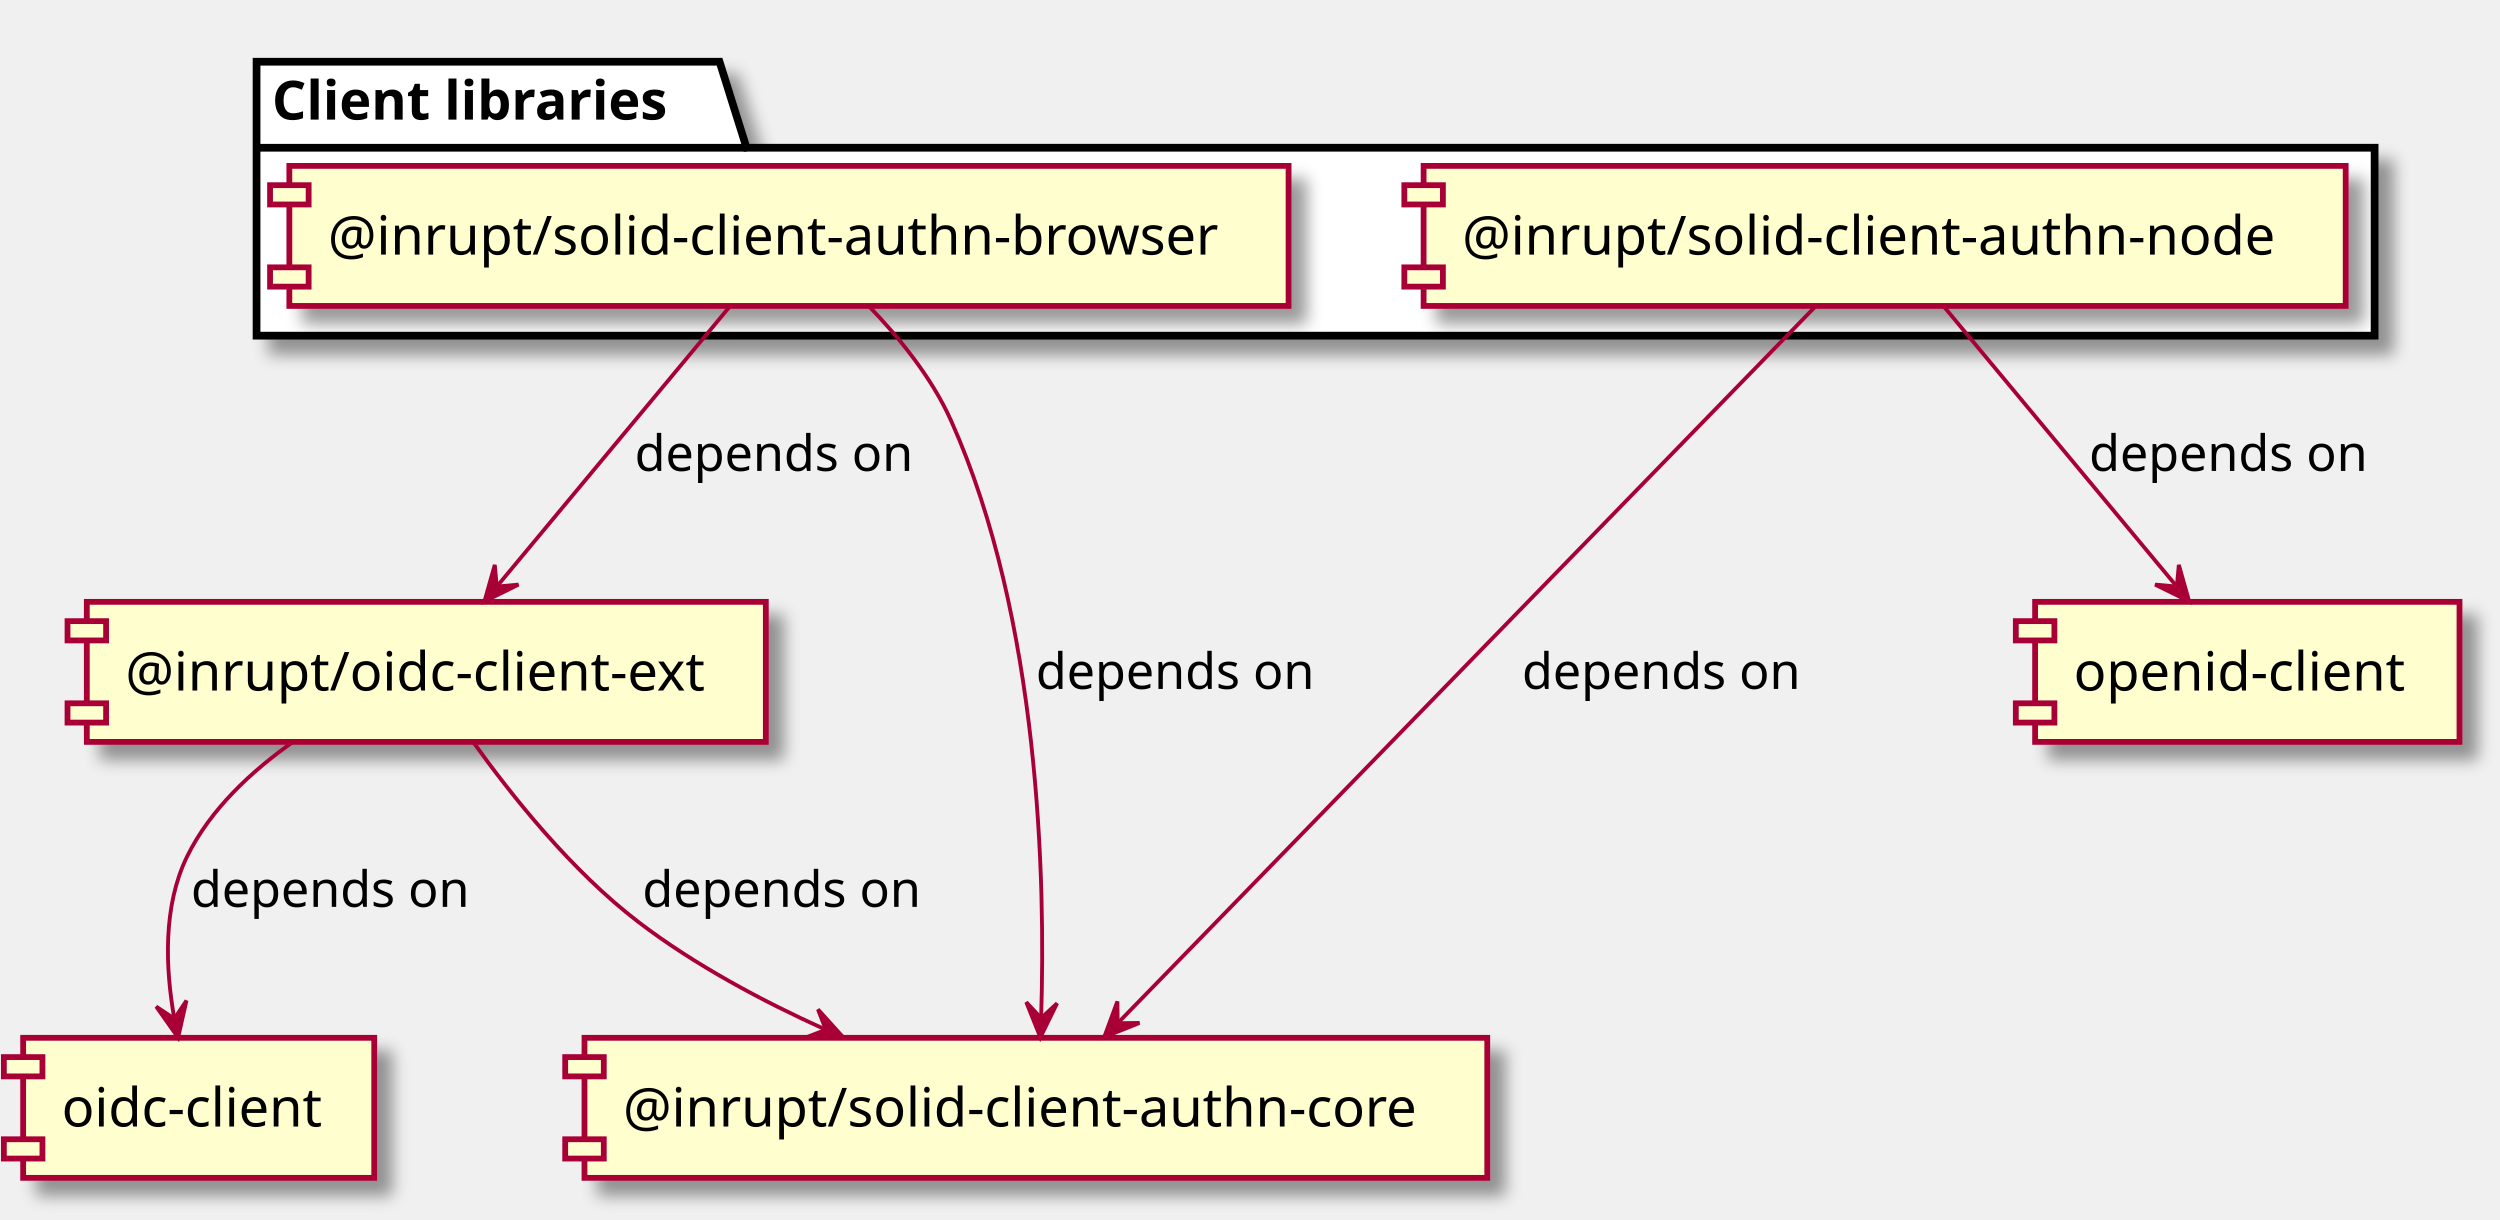
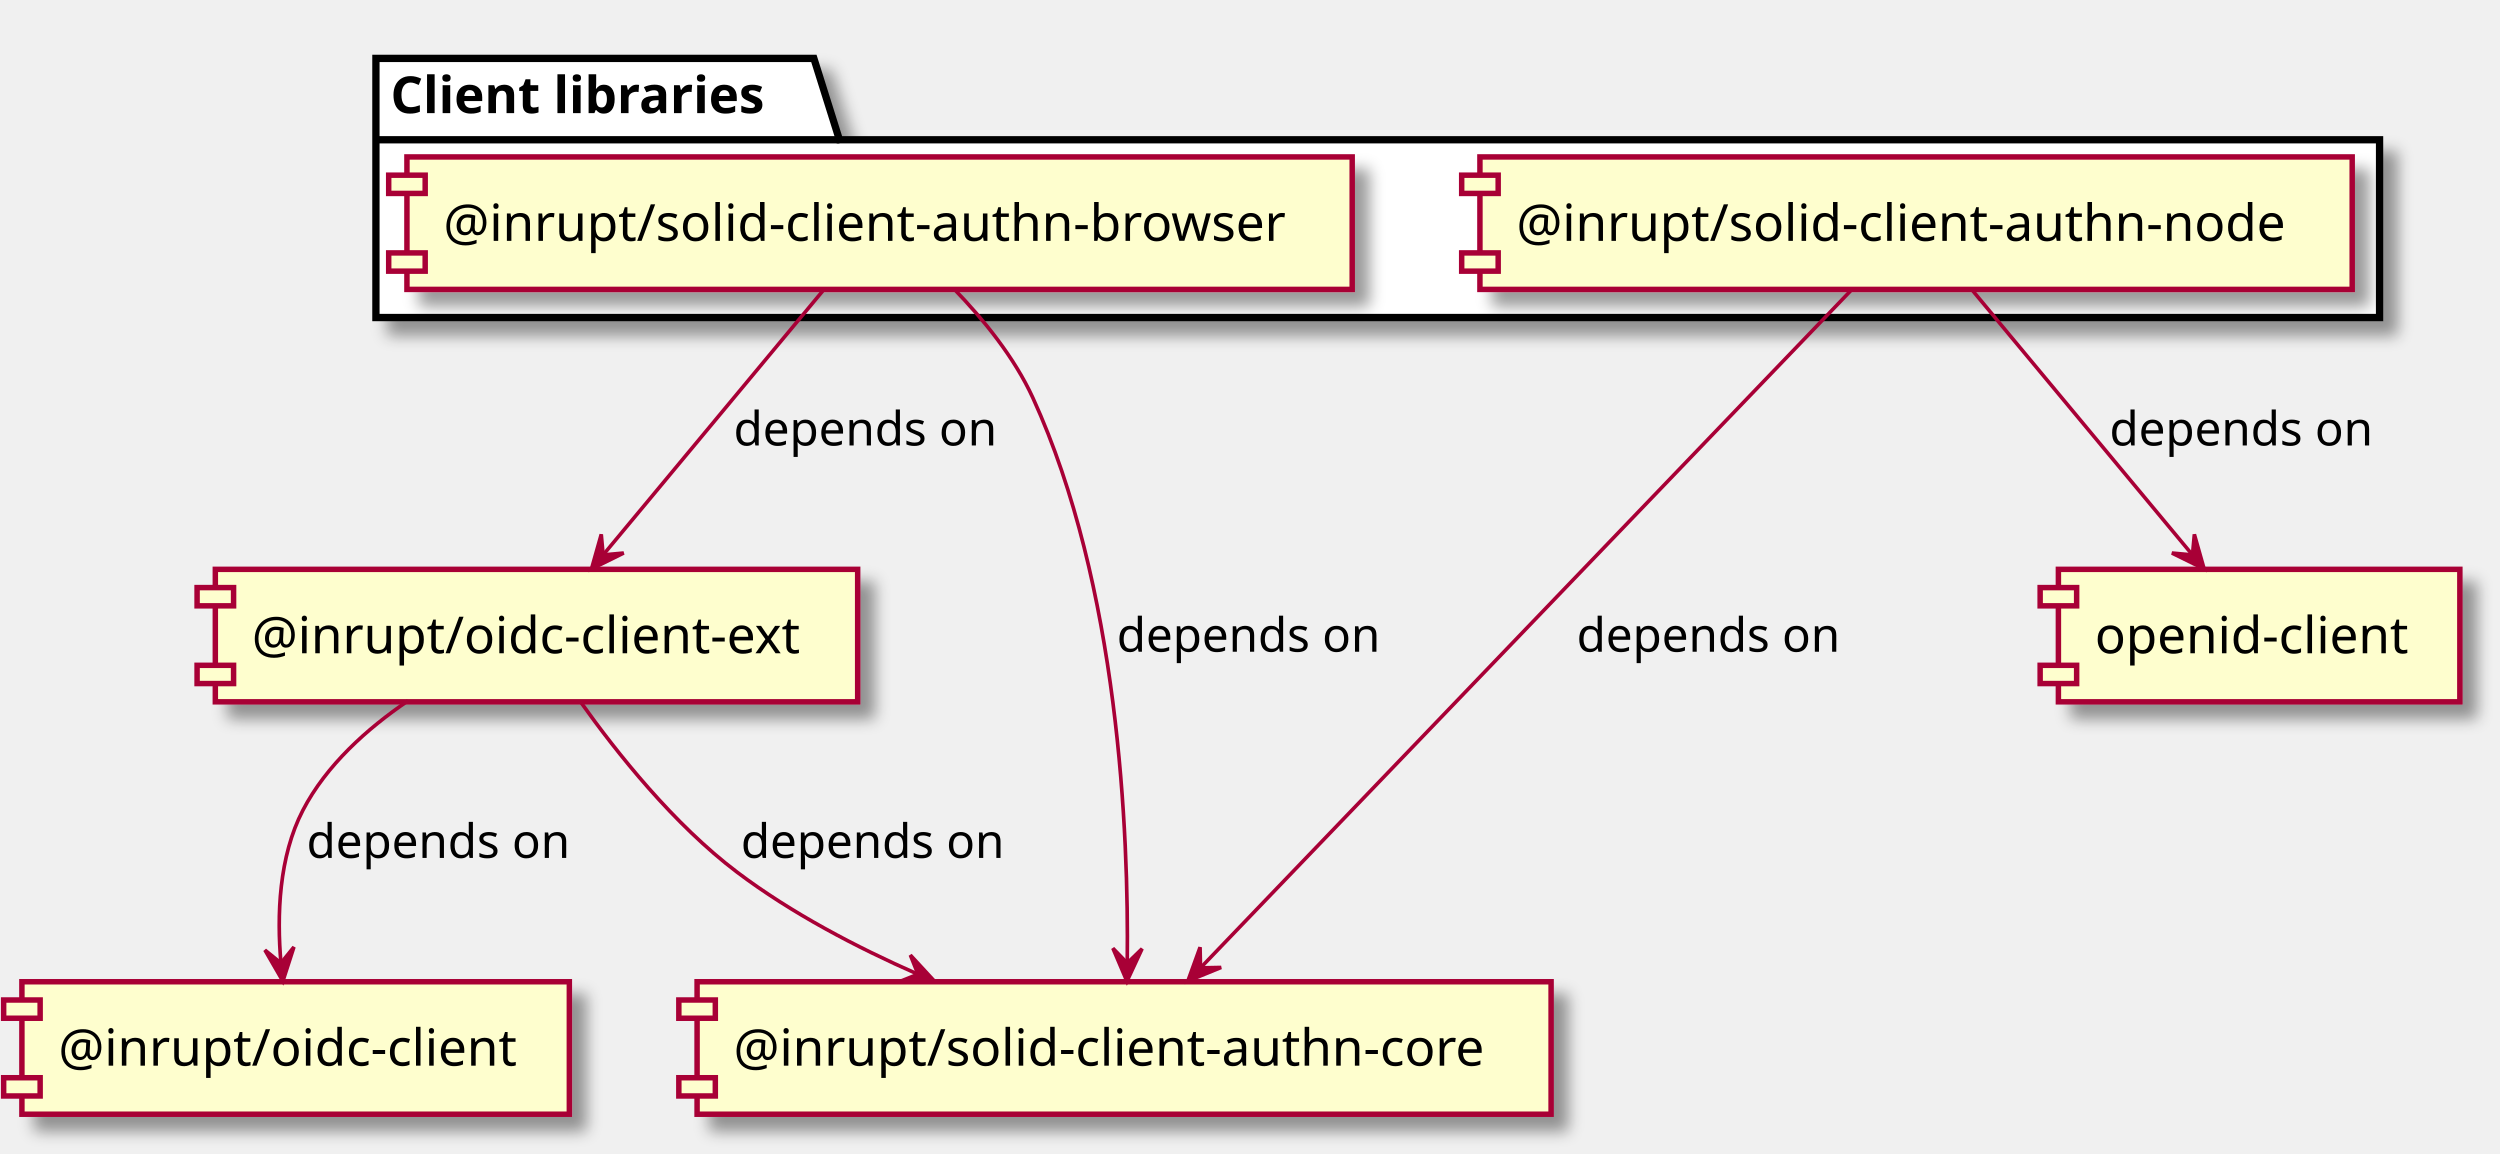
- <svg xmlns="http://www.w3.org/2000/svg" contentScriptType="application/ecmascript" contentStyleType="text/css" height="316px" preserveAspectRatio="none" style="width:648px;height:316px;" version="1.1" viewBox="0 0 648 316" width="648px" zoomAndPan="magnify">
+ <svg xmlns="http://www.w3.org/2000/svg" contentScriptType="application/ecmascript" contentStyleType="text/css" height="316px" preserveAspectRatio="none" style="width:685px;height:316px;" version="1.1" viewBox="0 0 685 316" width="685px" zoomAndPan="magnify">
  <defs>
-     <filter height="300%" id="f6ywit6eybx98" width="300%" x="-1" y="-1">
+     <filter height="300%" id="f1oc3mvz4cpnj" width="300%" x="-1" y="-1">
      <feGaussianBlur result="blurOut" stdDeviation="2.0" />
      <feColorMatrix in="blurOut" result="blurOut2" type="matrix" values="0 0 0 0 0 0 0 0 0 0 0 0 0 0 0 0 0 0 .4 0" />
      <feOffset dx="4.0" dy="4.0" in="blurOut2" result="blurOut3" />
      <feBlend in="SourceGraphic" in2="blurOut3" mode="normal" />
    </filter>
  </defs>
  <g>
-     <polygon fill="#FFFFFF" filter="url(#f6ywit6eybx98)" points="66.5,16,186.5,16,193.5,38.297,615.5,38.297,615.5,87,66.5,87,66.5,16" style="stroke: #000000; stroke-width: 2.0;" />
-     <line style="stroke: #000000; stroke-width: 2.0;" x1="66.5" x2="193.5" y1="38.297" y2="38.297" />
-     <text fill="#000000" font-family="sans-serif" font-size="14" font-weight="bold" lengthAdjust="spacingAndGlyphs" textLength="114" x="70.5" y="30.995">Client libraries</text>
-     <rect fill="#FEFECE" filter="url(#f6ywit6eybx98)" height="36.297" style="stroke: #A80036; stroke-width: 1.5;" width="259" x="75" y="43" />
-     <rect fill="#FEFECE" height="5" style="stroke: #A80036; stroke-width: 1.5;" width="10" x="70" y="48" />
-     <rect fill="#FEFECE" height="5" style="stroke: #A80036; stroke-width: 1.5;" width="10" x="70" y="69.297" />
-     <text fill="#000000" font-family="sans-serif" font-size="14" lengthAdjust="spacingAndGlyphs" textLength="239" x="85" y="65.995">@inrupt/solid-client-authn-browser</text>
-     <rect fill="#FEFECE" filter="url(#f6ywit6eybx98)" height="36.297" style="stroke: #A80036; stroke-width: 1.5;" width="239" x="369" y="43" />
-     <rect fill="#FEFECE" height="5" style="stroke: #A80036; stroke-width: 1.5;" width="10" x="364" y="48" />
-     <rect fill="#FEFECE" height="5" style="stroke: #A80036; stroke-width: 1.5;" width="10" x="364" y="69.297" />
-     <text fill="#000000" font-family="sans-serif" font-size="14" lengthAdjust="spacingAndGlyphs" textLength="219" x="379" y="65.995">@inrupt/solid-client-authn-node</text>
-     <rect fill="#FEFECE" filter="url(#f6ywit6eybx98)" height="36.297" style="stroke: #A80036; stroke-width: 1.5;" width="176" x="22.5" y="156" />
-     <rect fill="#FEFECE" height="5" style="stroke: #A80036; stroke-width: 1.5;" width="10" x="17.5" y="161" />
-     <rect fill="#FEFECE" height="5" style="stroke: #A80036; stroke-width: 1.5;" width="10" x="17.5" y="182.297" />
-     <text fill="#000000" font-family="sans-serif" font-size="14" lengthAdjust="spacingAndGlyphs" textLength="156" x="32.5" y="178.995">@inrupt/oidc-client-ext</text>
-     <rect fill="#FEFECE" filter="url(#f6ywit6eybx98)" height="36.297" style="stroke: #A80036; stroke-width: 1.5;" width="91" x="6" y="269" />
+     <polygon fill="#FFFFFF" filter="url(#f1oc3mvz4cpnj)" points="103,16,223,16,230,38.297,652,38.297,652,87,103,87,103,16" style="stroke: #000000; stroke-width: 2.0;" />
+     <line style="stroke: #000000; stroke-width: 2.0;" x1="103" x2="230" y1="38.297" y2="38.297" />
+     <text fill="#000000" font-family="sans-serif" font-size="14" font-weight="bold" lengthAdjust="spacingAndGlyphs" textLength="114" x="107" y="30.995">Client libraries</text>
+     <rect fill="#FEFECE" filter="url(#f1oc3mvz4cpnj)" height="36.297" style="stroke: #A80036; stroke-width: 1.5;" width="259" x="111.5" y="43" />
+     <rect fill="#FEFECE" height="5" style="stroke: #A80036; stroke-width: 1.5;" width="10" x="106.5" y="48" />
+     <rect fill="#FEFECE" height="5" style="stroke: #A80036; stroke-width: 1.5;" width="10" x="106.5" y="69.297" />
+     <text fill="#000000" font-family="sans-serif" font-size="14" lengthAdjust="spacingAndGlyphs" textLength="239" x="121.5" y="65.995">@inrupt/solid-client-authn-browser</text>
+     <rect fill="#FEFECE" filter="url(#f1oc3mvz4cpnj)" height="36.297" style="stroke: #A80036; stroke-width: 1.5;" width="239" x="405.5" y="43" />
+     <rect fill="#FEFECE" height="5" style="stroke: #A80036; stroke-width: 1.5;" width="10" x="400.5" y="48" />
+     <rect fill="#FEFECE" height="5" style="stroke: #A80036; stroke-width: 1.5;" width="10" x="400.5" y="69.297" />
+     <text fill="#000000" font-family="sans-serif" font-size="14" lengthAdjust="spacingAndGlyphs" textLength="219" x="415.5" y="65.995">@inrupt/solid-client-authn-node</text>
+     <rect fill="#FEFECE" filter="url(#f1oc3mvz4cpnj)" height="36.297" style="stroke: #A80036; stroke-width: 1.5;" width="176" x="59" y="156" />
+     <rect fill="#FEFECE" height="5" style="stroke: #A80036; stroke-width: 1.5;" width="10" x="54" y="161" />
+     <rect fill="#FEFECE" height="5" style="stroke: #A80036; stroke-width: 1.5;" width="10" x="54" y="182.297" />
+     <text fill="#000000" font-family="sans-serif" font-size="14" lengthAdjust="spacingAndGlyphs" textLength="156" x="69" y="178.995">@inrupt/oidc-client-ext</text>
+     <rect fill="#FEFECE" filter="url(#f1oc3mvz4cpnj)" height="36.297" style="stroke: #A80036; stroke-width: 1.5;" width="150" x="6" y="269" />
    <rect fill="#FEFECE" height="5" style="stroke: #A80036; stroke-width: 1.5;" width="10" x="1" y="274" />
    <rect fill="#FEFECE" height="5" style="stroke: #A80036; stroke-width: 1.5;" width="10" x="1" y="295.297" />
-     <text fill="#000000" font-family="sans-serif" font-size="14" lengthAdjust="spacingAndGlyphs" textLength="71" x="16" y="291.995">oidc-client</text>
-     <rect fill="#FEFECE" filter="url(#f6ywit6eybx98)" height="36.297" style="stroke: #A80036; stroke-width: 1.5;" width="234" x="151.5" y="269" />
-     <rect fill="#FEFECE" height="5" style="stroke: #A80036; stroke-width: 1.5;" width="10" x="146.5" y="274" />
-     <rect fill="#FEFECE" height="5" style="stroke: #A80036; stroke-width: 1.5;" width="10" x="146.5" y="295.297" />
-     <text fill="#000000" font-family="sans-serif" font-size="14" lengthAdjust="spacingAndGlyphs" textLength="214" x="161.5" y="291.995">@inrupt/solid-client-authn-core</text>
-     <rect fill="#FEFECE" filter="url(#f6ywit6eybx98)" height="36.297" style="stroke: #A80036; stroke-width: 1.5;" width="110" x="527.5" y="156" />
-     <rect fill="#FEFECE" height="5" style="stroke: #A80036; stroke-width: 1.5;" width="10" x="522.5" y="161" />
-     <rect fill="#FEFECE" height="5" style="stroke: #A80036; stroke-width: 1.5;" width="10" x="522.5" y="182.297" />
-     <text fill="#000000" font-family="sans-serif" font-size="14" lengthAdjust="spacingAndGlyphs" textLength="90" x="537.5" y="178.995">openid-client</text>
-     <path d="M76.168,192.134 C65.266,199.78 54.494,209.778 48.5,222 C42.176,234.894 42.873,251.01 45.177,263.97 " fill="none" id="@inrupt/oidc-client-ext-oidc-client" style="stroke: #A80036; stroke-width: 1.0;" />
-     <polygon fill="#A80036" points="46.166,268.949,48.335,259.341,45.191,264.045,40.488,260.901,46.166,268.949" style="stroke: #A80036; stroke-width: 1.0;" />
-     <text fill="#000000" font-family="sans-serif" font-size="13" lengthAdjust="spacingAndGlyphs" textLength="75" x="49.5" y="235.067">depends on</text>
-     <path d="M225.044,79.181 C233.069,87.457 241.523,97.883 246.5,109 C269.566,160.526 270.995,228.347 269.865,263.539 " fill="none" id="@inrupt/solid-client-authn-browser-@inrupt/solid-client-authn-core" style="stroke: #A80036; stroke-width: 1.0;" />
-     <polygon fill="#A80036" points="269.665,268.9,273.998,260.056,269.852,263.903,266.004,259.757,269.665,268.9" style="stroke: #A80036; stroke-width: 1.0;" />
-     <text fill="#000000" font-family="sans-serif" font-size="13" lengthAdjust="spacingAndGlyphs" textLength="75" x="268.5" y="178.567">depends on</text>
-     <path d="M189.397,79.155 C172.952,98.924 146.643,130.552 128.977,151.788 " fill="none" id="@inrupt/solid-client-authn-browser-@inrupt/oidc-client-ext" style="stroke: #A80036; stroke-width: 1.0;" />
-     <polygon fill="#A80036" points="125.565,155.89,134.396,151.529,128.763,152.046,128.246,146.413,125.565,155.89" style="stroke: #A80036; stroke-width: 1.0;" />
-     <text fill="#000000" font-family="sans-serif" font-size="13" lengthAdjust="spacingAndGlyphs" textLength="75" x="164.5" y="122.067">depends on</text>
-     <path d="M470.868,79.112 C430.802,120.272 333.034,220.706 289.736,265.185 " fill="none" id="@inrupt/solid-client-authn-node-@inrupt/solid-client-authn-core" style="stroke: #A80036; stroke-width: 1.0;" />
-     <polygon fill="#A80036" points="286.216,268.801,295.36,265.142,289.703,265.218,289.627,259.562,286.216,268.801" style="stroke: #A80036; stroke-width: 1.0;" />
-     <text fill="#000000" font-family="sans-serif" font-size="13" lengthAdjust="spacingAndGlyphs" textLength="75" x="394.5" y="178.567">depends on</text>
-     <path d="M503.603,79.155 C520.048,98.924 546.357,130.552 564.023,151.788 " fill="none" id="@inrupt/solid-client-authn-node-openid-client" style="stroke: #A80036; stroke-width: 1.0;" />
-     <polygon fill="#A80036" points="567.435,155.89,564.754,146.413,564.237,152.046,558.604,151.529,567.435,155.89" style="stroke: #A80036; stroke-width: 1.0;" />
-     <text fill="#000000" font-family="sans-serif" font-size="13" lengthAdjust="spacingAndGlyphs" textLength="75" x="541.5" y="122.067">depends on</text>
-     <path d="M122.53,192.143 C132.66,206.335 148.232,225.809 165.5,239 C180.045,250.111 197.576,259.473 214.018,266.894 " fill="none" id="@inrupt/oidc-client-ext-@inrupt/solid-client-authn-core" style="stroke: #A80036; stroke-width: 1.0;" />
-     <polygon fill="#A80036" points="218.623,268.935,212.017,261.631,214.052,266.909,208.774,268.945,218.623,268.935" style="stroke: #A80036; stroke-width: 1.0;" />
-     <text fill="#000000" font-family="sans-serif" font-size="13" lengthAdjust="spacingAndGlyphs" textLength="75" x="166.5" y="235.067">depends on</text>
+     <text fill="#000000" font-family="sans-serif" font-size="14" lengthAdjust="spacingAndGlyphs" textLength="130" x="16" y="291.995">@inrupt/oidc-client</text>
+     <rect fill="#FEFECE" filter="url(#f1oc3mvz4cpnj)" height="36.297" style="stroke: #A80036; stroke-width: 1.5;" width="234" x="191" y="269" />
+     <rect fill="#FEFECE" height="5" style="stroke: #A80036; stroke-width: 1.5;" width="10" x="186" y="274" />
+     <rect fill="#FEFECE" height="5" style="stroke: #A80036; stroke-width: 1.5;" width="10" x="186" y="295.297" />
+     <text fill="#000000" font-family="sans-serif" font-size="14" lengthAdjust="spacingAndGlyphs" textLength="214" x="201" y="291.995">@inrupt/solid-client-authn-core</text>
+     <rect fill="#FEFECE" filter="url(#f1oc3mvz4cpnj)" height="36.297" style="stroke: #A80036; stroke-width: 1.5;" width="110" x="564" y="156" />
+     <rect fill="#FEFECE" height="5" style="stroke: #A80036; stroke-width: 1.5;" width="10" x="559" y="161" />
+     <rect fill="#FEFECE" height="5" style="stroke: #A80036; stroke-width: 1.5;" width="10" x="559" y="182.297" />
+     <text fill="#000000" font-family="sans-serif" font-size="14" lengthAdjust="spacingAndGlyphs" textLength="90" x="574" y="178.995">openid-client</text>
+     <path d="M111.799,192.018 C100.568,199.654 89.402,209.674 83,222 C76.385,234.737 75.846,250.853 76.981,263.851 " fill="none" id="@inrupt/oidc-client-ext-@inrupt/oidc-client" style="stroke: #A80036; stroke-width: 1.0;" />
+     <polygon fill="#A80036" points="77.511,268.847,80.539,259.475,76.983,263.875,72.584,260.319,77.511,268.847" style="stroke: #A80036; stroke-width: 1.0;" />
+     <text fill="#000000" font-family="sans-serif" font-size="13" lengthAdjust="spacingAndGlyphs" textLength="75" x="84" y="235.067">depends on</text>
+     <path d="M261.455,79.222 C269.464,87.504 277.931,97.924 283,109 C306.543,160.446 309.278,228.3 308.87,263.519 " fill="none" id="@inrupt/solid-client-authn-browser-@inrupt/solid-client-authn-core" style="stroke: #A80036; stroke-width: 1.0;" />
+     <polygon fill="#A80036" points="308.78,268.883,312.93,259.952,308.864,263.884,304.932,259.818,308.78,268.883" style="stroke: #A80036; stroke-width: 1.0;" />
+     <text fill="#000000" font-family="sans-serif" font-size="13" lengthAdjust="spacingAndGlyphs" textLength="75" x="306" y="178.567">depends on</text>
+     <path d="M225.897,79.155 C209.452,98.924 183.143,130.552 165.477,151.788 " fill="none" id="@inrupt/solid-client-authn-browser-@inrupt/oidc-client-ext" style="stroke: #A80036; stroke-width: 1.0;" />
+     <polygon fill="#A80036" points="162.065,155.89,170.896,151.529,165.263,152.046,164.746,146.413,162.065,155.89" style="stroke: #A80036; stroke-width: 1.0;" />
+     <text fill="#000000" font-family="sans-serif" font-size="13" lengthAdjust="spacingAndGlyphs" textLength="75" x="201" y="122.067">depends on</text>
+     <path d="M507.609,79.112 C468.088,120.272 371.654,220.706 328.946,265.185 " fill="none" id="@inrupt/solid-client-authn-node-@inrupt/solid-client-authn-core" style="stroke: #A80036; stroke-width: 1.0;" />
+     <polygon fill="#A80036" points="325.474,268.801,334.593,265.08,328.937,265.195,328.822,259.539,325.474,268.801" style="stroke: #A80036; stroke-width: 1.0;" />
+     <text fill="#000000" font-family="sans-serif" font-size="13" lengthAdjust="spacingAndGlyphs" textLength="75" x="432" y="178.567">depends on</text>
+     <path d="M540.103,79.155 C556.548,98.924 582.857,130.552 600.523,151.788 " fill="none" id="@inrupt/solid-client-authn-node-openid-client" style="stroke: #A80036; stroke-width: 1.0;" />
+     <polygon fill="#A80036" points="603.935,155.89,601.254,146.413,600.737,152.046,595.104,151.529,603.935,155.89" style="stroke: #A80036; stroke-width: 1.0;" />
+     <text fill="#000000" font-family="sans-serif" font-size="13" lengthAdjust="spacingAndGlyphs" textLength="75" x="578" y="122.067">depends on</text>
+     <path d="M158.991,192.194 C169.099,206.415 184.66,225.903 202,239 C216.809,250.185 234.639,259.523 251.415,266.9 " fill="none" id="@inrupt/oidc-client-ext-@inrupt/solid-client-authn-core" style="stroke: #A80036; stroke-width: 1.0;" />
+     <polygon fill="#A80036" points="256.115,268.929,249.437,261.69,251.525,266.947,246.267,269.035,256.115,268.929" style="stroke: #A80036; stroke-width: 1.0;" />
+     <text fill="#000000" font-family="sans-serif" font-size="13" lengthAdjust="spacingAndGlyphs" textLength="75" x="203" y="235.067">depends on</text>
  </g>
</svg>
